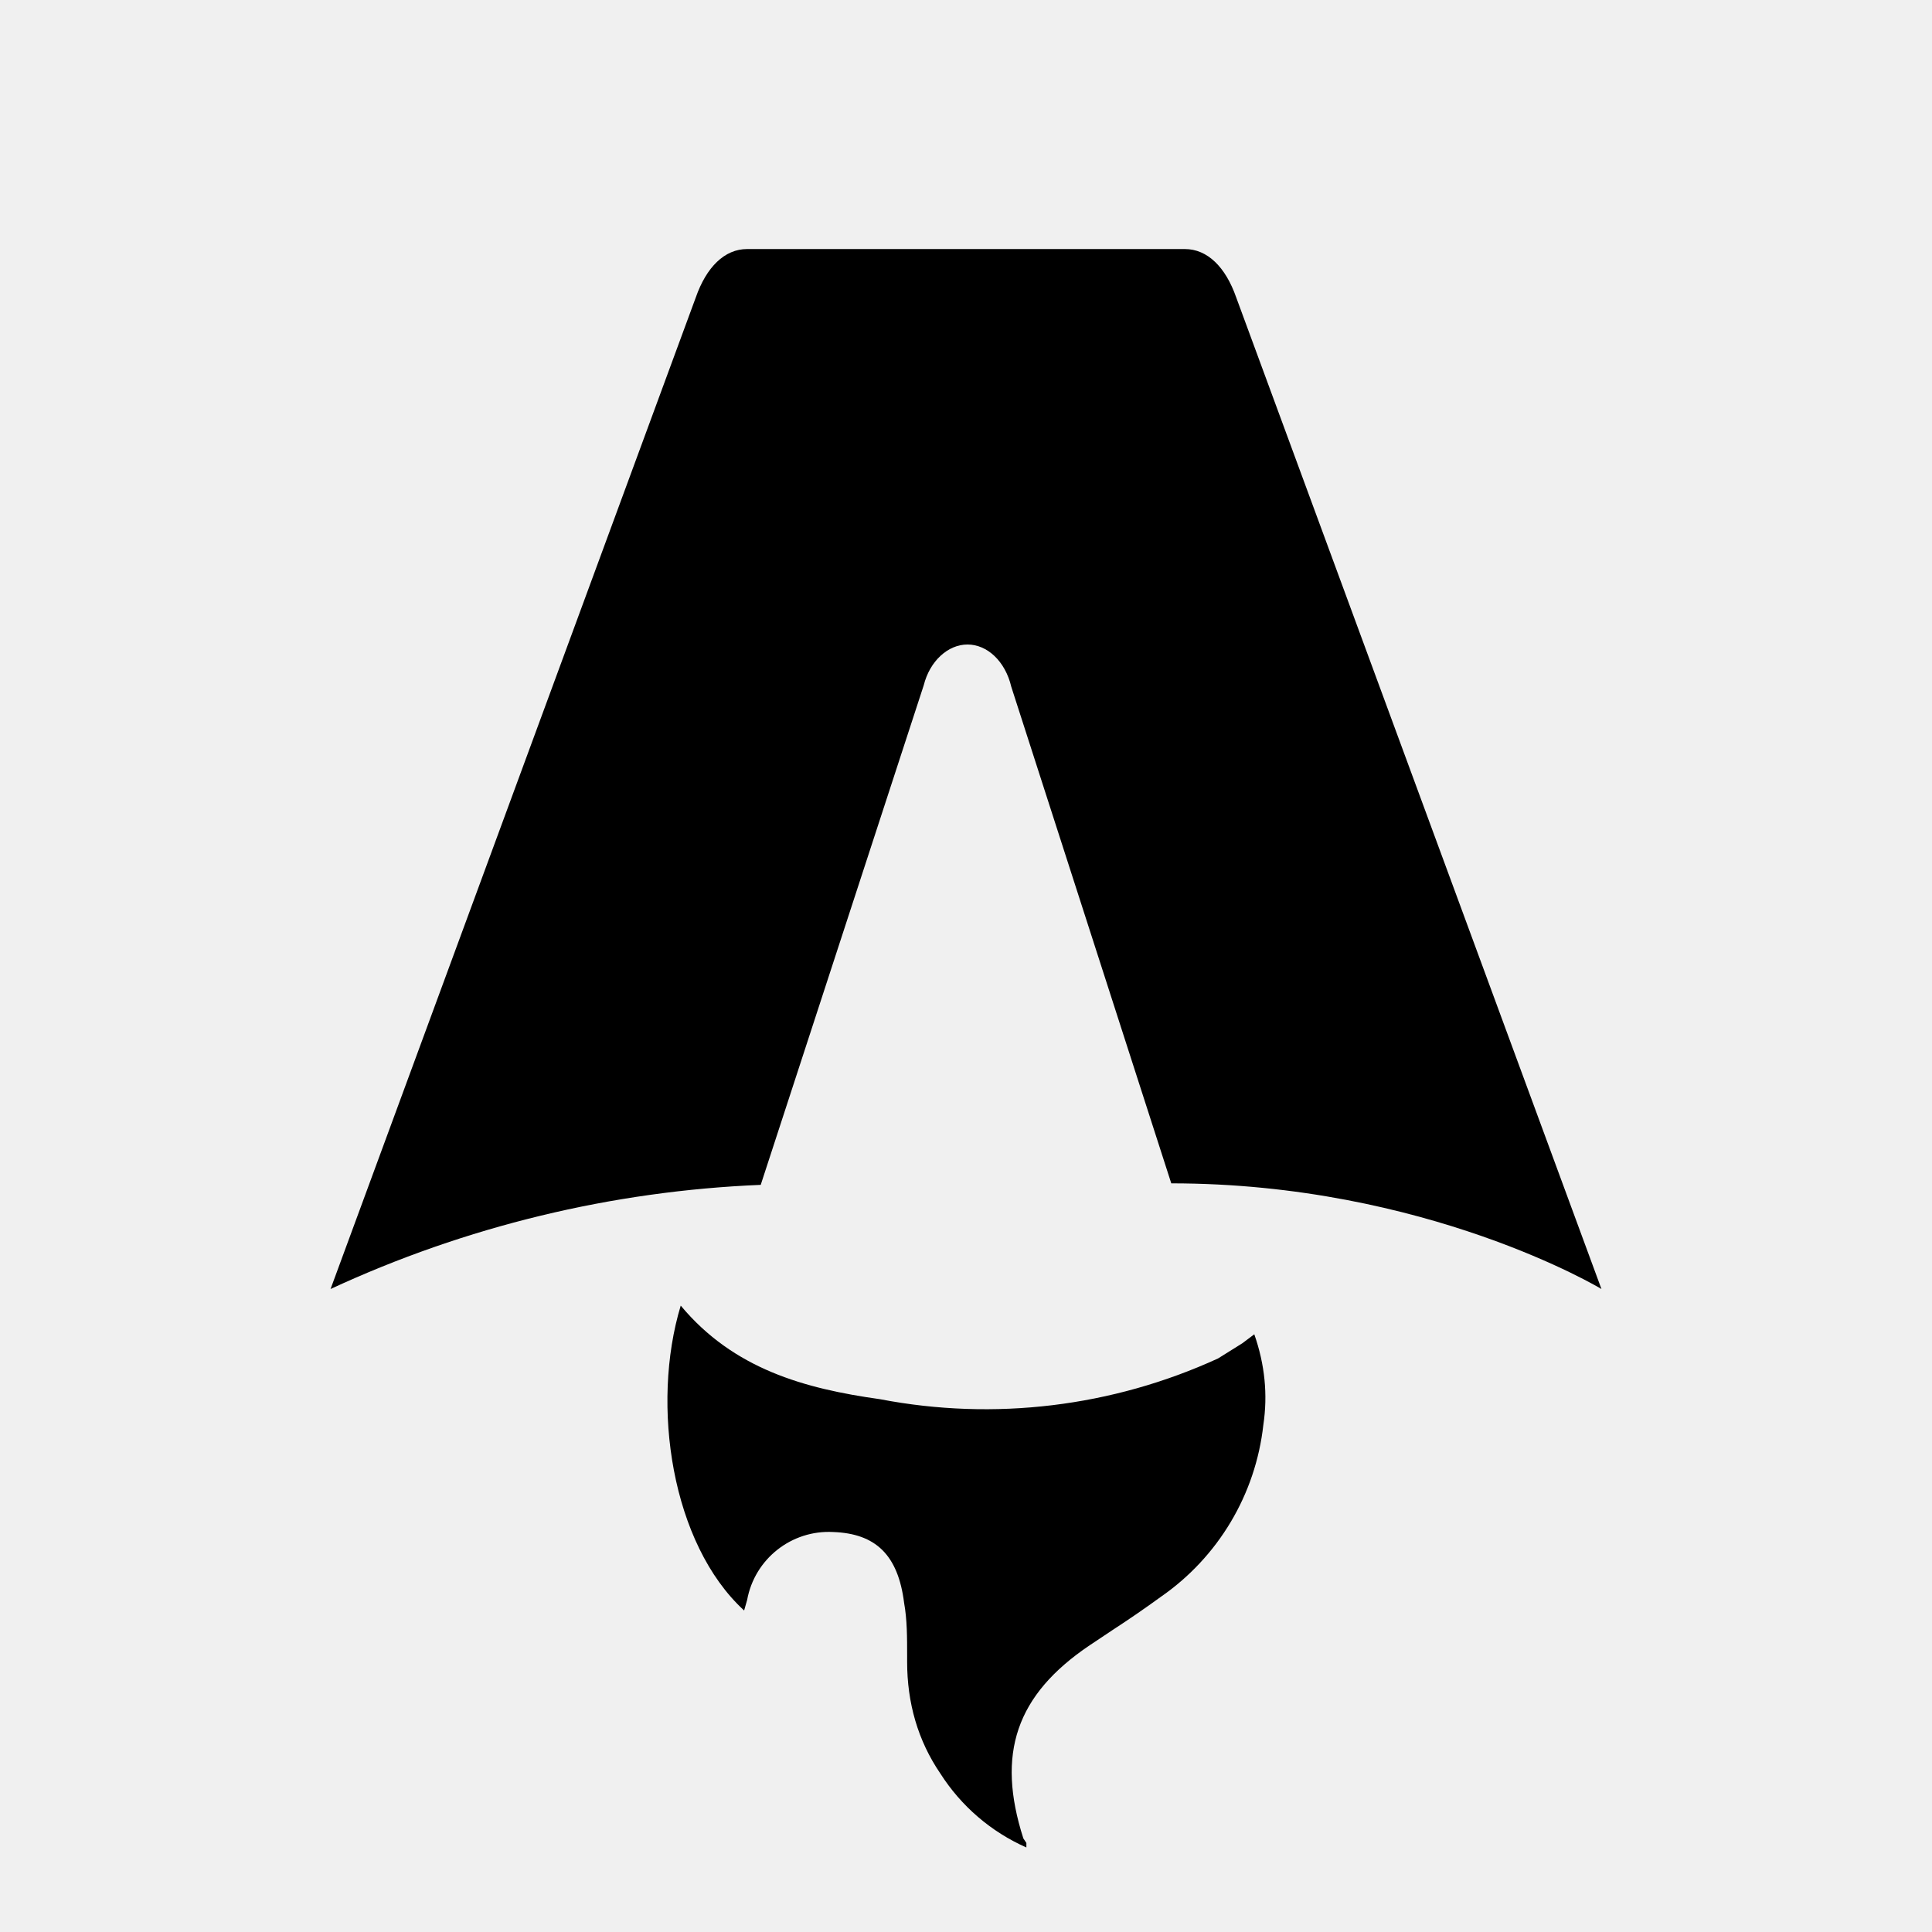
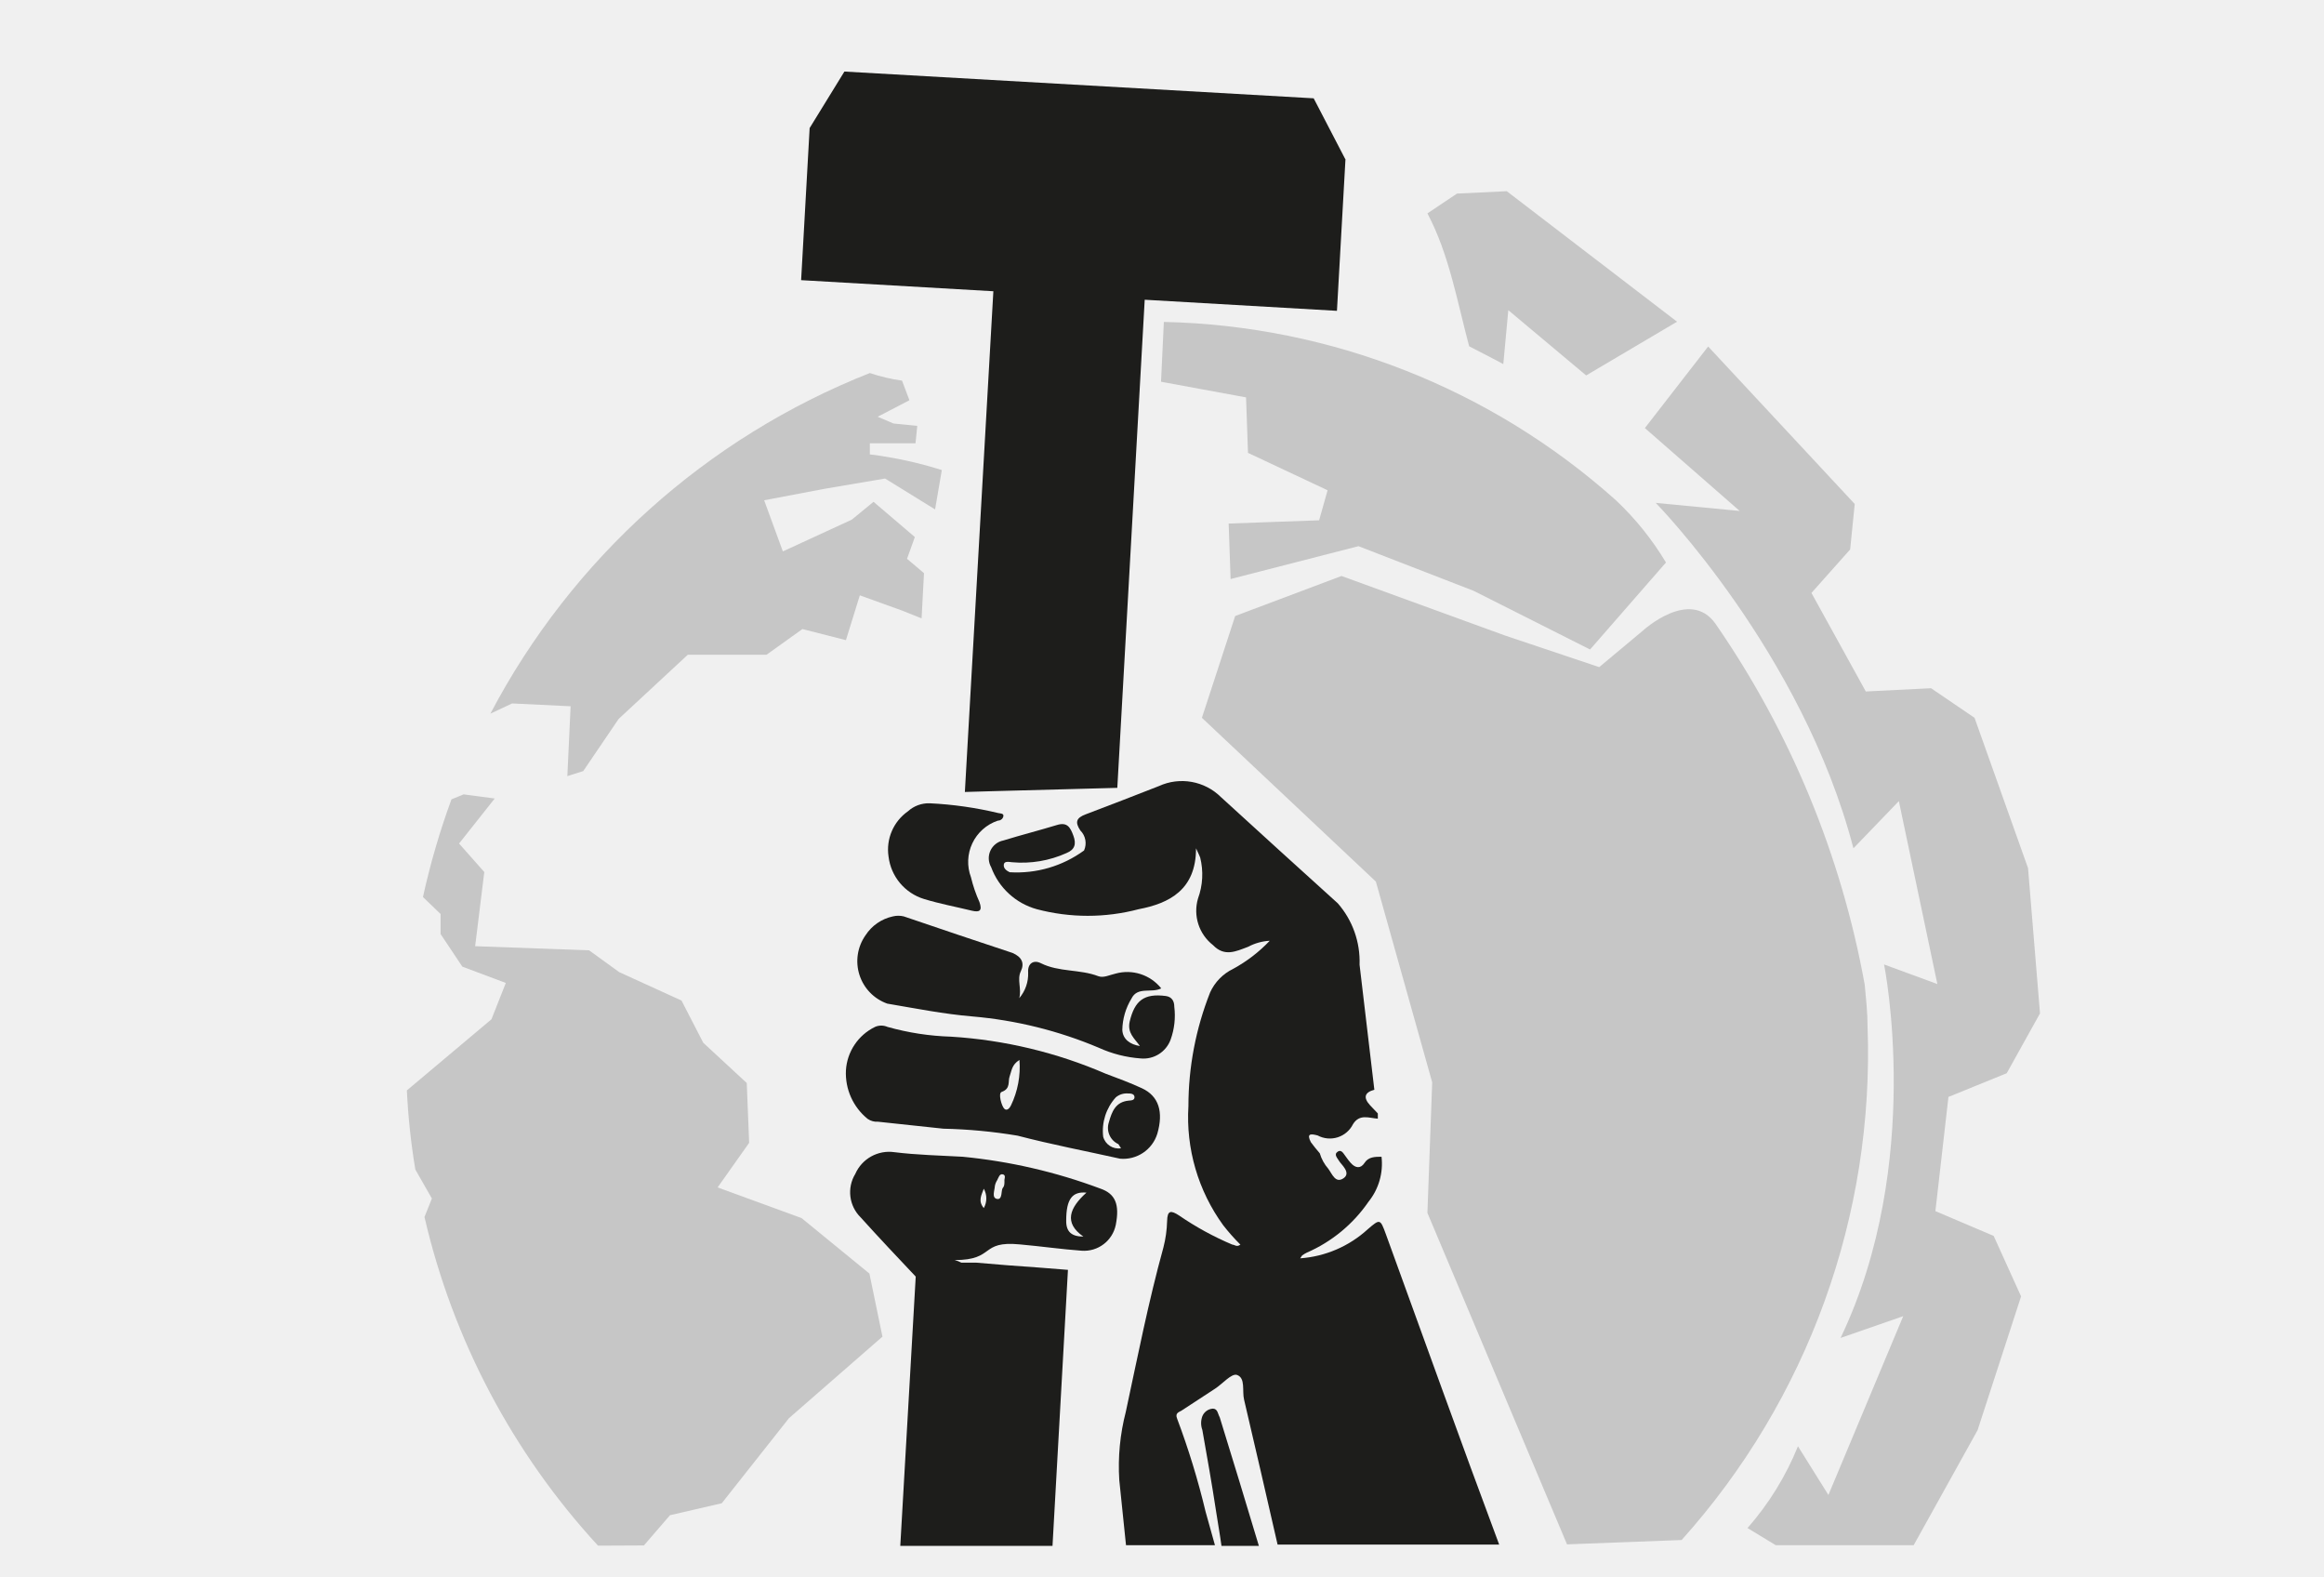
- <svg xmlns="http://www.w3.org/2000/svg" fill="none" viewBox="0 0 128 128">
-   <path d="M50.4 78.5a75.1 75.1 0 0 0-28.5 6.9l24.2-65.7c.7-2 1.9-3.2 3.4-3.2h29c1.5 0 2.7 1.2 3.4 3.2l24.2 65.7s-11.6-7-28.5-7L67 45.5c-.4-1.7-1.6-2.8-2.9-2.8-1.3 0-2.5 1.1-2.9 2.7L50.4 78.5Zm-1.1 28.2Zm-4.2-20.2c-2 6.6-.6 15.8 4.2 20.2a17.5 17.5 0 0 1 .2-.7 5.5 5.5 0 0 1 5.7-4.5c2.8.1 4.3 1.5 4.7 4.7.2 1.1.2 2.3.2 3.5v.4c0 2.7.7 5.2 2.2 7.4a13 13 0 0 0 5.7 4.9v-.3l-.2-.3c-1.8-5.6-.5-9.5 4.4-12.8l1.5-1a73 73 0 0 0 3.2-2.2 16 16 0 0 0 6.8-11.4c.3-2 .1-4-.6-6l-.8.6-1.6 1a37 37 0 0 1-22.4 2.7c-5-.7-9.7-2-13.2-6.2Z" />
+ <svg xmlns="http://www.w3.org/2000/svg" viewBox="0 0 106.87 72.5">
  <style>
-         path { fill: #000; }
-         @media (prefers-color-scheme: dark) {
-             path { fill: #FFF; }
-         }
-     </style>
+     .bg { fill: #c6c6c6; }
+     .fg { fill: #1d1d1b; }
+     @media (prefers-color-scheme: dark) {
+       .bg { fill: #706f6f; }
+       .fg { fill: #fff; }
+     }
+   </style>
+   <path class="bg" d="M77.33,70.8a33.49,33.49,0,0,0,8.55-23.61c0-.65-.07-1.28-.13-1.92a42.5,42.5,0,0,0-6.86-16.59C77.71,27,75.54,29,75.54,29l-2,1.67-4.35-1.46-7.5-2.73-4.89,1.84L55.27,33l8,7.53,2.59,9.23-.22,6L72.06,71Z" />
+   <path class="bg" d="M57.39,20.82l3.66,1.72-.39,1.38-4.16.15.09,2.55,5.88-1.51,5.29,2.05,5.36,2.7,3.49-4A13.34,13.34,0,0,0,74.31,23a32.24,32.24,0,0,0-20.79-8.2l-.13,2.75,3.91.72Z" />
+   <path class="bg" d="M29.61,71.05l1.2-1.39,2.38-.55,3.09-3.91,4.3-3.75-.6-2.9L36.86,56,33,54.59l1.45-2.05-.11-2.75-2-1.85-1-1.94-2.87-1.31-1.38-1-5.24-.19.42-3.41-1.16-1.31,1.64-2.07-1.43-.19-.56.23a34.5,34.5,0,0,0-1.31,4.49l.81.78,0,.92,1,1.5,2,.75-.66,1.67-3.89,3.27a30.93,30.93,0,0,0,.39,3.64l.76,1.33-.34.85A33.46,33.46,0,0,0,27.5,71.06" />
+   <path class="bg" d="M40,20.89v-.51l2.1,0,.08-.8-1.09-.11-.73-.31,1.46-.76-.34-.9A8.4,8.4,0,0,1,40,17.15,33.71,33.71,0,0,0,22.55,32.81l1-.47,2.69.13-.15,3.21.73-.23,1.63-2.4,3.18-2.95h3.62l1.65-1.18,2,.51.64-2.06,1.94.7.9.36.11-2.08-.78-.66.36-1-1.9-1.62-1,.82L36,25.35,35.14,23l2.79-.53L40.7,22,43,23.42l.31-1.81A18.61,18.61,0,0,0,40,20.89Z" />
+   <path class="bg" d="M90.94,65.75l2-6.15-1.26-2.78L89,55.68l.6-5.25,2.68-1.09,1.53-2.75-.55-6.68L90.8,33l-2-1.36-3,.15-2.5-4.53,1.78-2,.21-2.09-6.74-7.24-2.91,3.75L80,23.49l-3.86-.37S82.89,30,85.23,39l2.09-2.17,1.77,8.41-2.45-.9s1.85,9.12-2,17.17l2.88-1-3.44,8.22-1.4-2.24a13.17,13.17,0,0,1-2.32,3.76l1.3.79H88Z" />
+   <path class="bg" d="M69.13,16.74l.23-2.48,3.58,3,4.18-2.47-7.83-6L67,8.9l-1.36.91c1,1.88,1.37,4.06,1.92,6.11C68.54,16.42,69.13,16.74,69.13,16.74Z" />
+   <polygon class="fg" points="45.68 13.39 44.37 36.41 45.76 36.37 48.77 36.29 51.38 36.22 52.64 13.78 61.48 14.29 61.87 7.35 61.88 7.35 61.87 7.34 61.88 7.33 61.87 7.33 60.41 4.52 38.83 3.29 37.23 5.89 37.23 5.92 36.84 12.88 45.68 13.39" />
+   <path class="fg" d="M55.78,64.76a.56.56,0,0,0-.49.35.91.91,0,0,0,0,.63c.22,1.24.44,2.48.63,3.73.08.54.18,1.07.25,1.6h1.72c-.6-2-1.19-3.94-1.8-5.91C56,65,56,64.77,55.78,64.76Z" />
+   <path class="fg" d="M63.73,56.74c-.26-.71-.27-.71-.83-.23a5.15,5.15,0,0,1-3.11,1.34c.06-.08.07-.12.1-.14a1.32,1.32,0,0,1,.2-.12,6.67,6.67,0,0,0,2.84-2.34,2.78,2.78,0,0,0,.6-2.07c-.29,0-.6,0-.78.28s-.42.25-.64,0a2.78,2.78,0,0,1-.21-.27c-.11-.13-.2-.37-.39-.24s0,.3.08.44.56.53.19.78-.52-.2-.7-.44a1.9,1.9,0,0,1-.39-.71l-.1-.12-.11-.13-.1-.13-.1-.13c-.21-.41,0-.39.31-.31a1.19,1.19,0,0,0,1.63-.52c.3-.48.73-.28,1.14-.25v-.24L63,50.81c-.32-.35-.25-.59.2-.71-.23-1.92-.45-3.83-.68-5.75a4.07,4.07,0,0,0-1-2.82c-1.8-1.62-3.58-3.25-5.37-4.88a2.55,2.55,0,0,0-2.86-.51c-1.13.44-2.25.88-3.37,1.3-.42.16-.5.35-.24.74a.82.82,0,0,1,.17.92,5.26,5.26,0,0,1-3.42,1c-.14-.07-.29-.17-.27-.35s.25-.12.38-.11a5,5,0,0,0,2.5-.42c.39-.16.46-.42.32-.8s-.28-.64-.76-.49c-.82.25-1.65.46-2.46.71a.83.83,0,0,0-.56,1.23,3.12,3.12,0,0,0,2.1,1.93,9.17,9.17,0,0,0,4.68,0C53.77,41.53,55,40.91,55,39c.11.25.16.33.19.42a3.21,3.21,0,0,1-.1,1.89,2,2,0,0,0,.69,2.14c.53.55,1.05.29,1.61.08a2.41,2.41,0,0,1,1-.28,6.8,6.8,0,0,1-1.68,1.29,2.23,2.23,0,0,0-1.06,1.08,14.21,14.21,0,0,0-1,5.23,8.44,8.44,0,0,0,1.6,5.48,9.32,9.32,0,0,0,.79.89c-.17.13-.27,0-.37,0a13.84,13.84,0,0,1-2.45-1.34c-.37-.24-.54-.25-.55.26a5.43,5.43,0,0,1-.17,1.21c-.69,2.5-1.18,5-1.73,7.56a10,10,0,0,0-.3,3.13c.1,1,.21,2,.31,3h4.09c-.14-.51-.28-1-.43-1.54a35.79,35.79,0,0,0-1.31-4.28c-.11-.27.1-.3.22-.38l1.53-1c.34-.22.75-.71,1-.63.41.14.23.74.33,1.14q.78,3.33,1.54,6.66H68.94C67.18,66.3,65.47,61.52,63.73,56.74Z" />
+   <path class="fg" d="M40.38,51.57l3,.32v0a23.88,23.88,0,0,1,3.41.32c1.57.41,3.15.71,4.72,1.06a1.64,1.64,0,0,0,1.71-1.15c.29-1,.07-1.73-.71-2.09-.54-.25-1.11-.46-1.67-.67a21.21,21.21,0,0,0-7.1-1.7,12.16,12.16,0,0,1-2.93-.45.71.71,0,0,0-.57,0,2.38,2.38,0,0,0-1.34,2,2.7,2.7,0,0,0,1,2.23A.75.75,0,0,0,40.38,51.57Zm10.93-1.12a.77.77,0,0,1,.54-.18c.12,0,.31,0,.32.16s-.15.16-.27.17c-.6.06-.77.5-.91,1a.82.82,0,0,0,.44,1s.06.09.12.19a.73.73,0,0,1-.82-.53A2.3,2.3,0,0,1,51.31,50.45Zm-5.25-.25c.43-.15.28-.48.37-.72s.09-.53.45-.75a4.08,4.08,0,0,1-.39,2.09c-.06.13-.19.27-.31.15S45.89,50.26,46.06,50.2Z" />
+   <path class="fg" d="M46.56,43.81q-2.51-.83-5-1.68a1.06,1.06,0,0,0-.5,0A2,2,0,0,0,39.8,43a2.07,2.07,0,0,0,1,3.14c1.3.22,2.6.48,3.92.59a19.13,19.13,0,0,1,5.81,1.44,5.61,5.61,0,0,0,1.92.49,1.33,1.33,0,0,0,1.38-.86A3.27,3.27,0,0,0,54,46.28c0-.24-.1-.45-.39-.49-1-.13-1.43.21-1.66,1.17-.12.53.22.78.47,1.13-.45-.07-.79-.31-.81-.74a2.87,2.87,0,0,1,.42-1.44c.28-.57.91-.24,1.37-.47a2,2,0,0,0-2.1-.68c-.27.06-.55.21-.79.12-.86-.33-1.81-.18-2.65-.6-.32-.16-.61,0-.58.43a1.71,1.71,0,0,1-.41,1.18c.12-.42-.11-.86.07-1.23S47,44,46.56,43.81Z" />
+   <path class="fg" d="M50.59,54.64a24.92,24.92,0,0,0-6.32-1.46c-1.05-.06-2.1-.08-3.14-.21a1.7,1.7,0,0,0-1.8,1,1.62,1.62,0,0,0,.25,2c.83.92,1.68,1.82,2.53,2.72L41.4,71.07h7l.71-12.69-1.39-.11-1.38-.1-1.44-.12-.69,0a1.43,1.43,0,0,0-.31-.12c1.88,0,1.14-.9,3-.72,1,.09,1.89.22,2.84.29a1.49,1.49,0,0,0,1.57-1.19C51.49,55.38,51.3,54.88,50.59,54.64Zm-5.35.9c-.28-.33-.1-.61,0-.89A.91.91,0,0,1,45.24,55.54Zm.95-1.25c0,.14,0,.24-.08.33s0,.55-.26.5-.11-.39-.1-.6a.77.77,0,0,1,.11-.27c.06-.11.1-.3.26-.26S46.17,54.22,46.19,54.29Zm3.63,2.56c-.53,0-.8-.21-.79-.74,0-1,.29-1.34.93-1.28C49.18,55.53,48.91,56.22,49.82,56.85Z" />
+   <path class="fg" d="M45.88,37.73c.1,0,.23-.06.26-.2s-.14-.13-.23-.15a17,17,0,0,0-3.16-.45,1.42,1.42,0,0,0-1,.37,2.15,2.15,0,0,0-.89,2.08,2.33,2.33,0,0,0,1.63,1.95c.72.22,1.47.36,2.21.54.35.08.48,0,.34-.4a6.39,6.39,0,0,1-.39-1.14A2,2,0,0,1,45.88,37.73Z" />
</svg>
